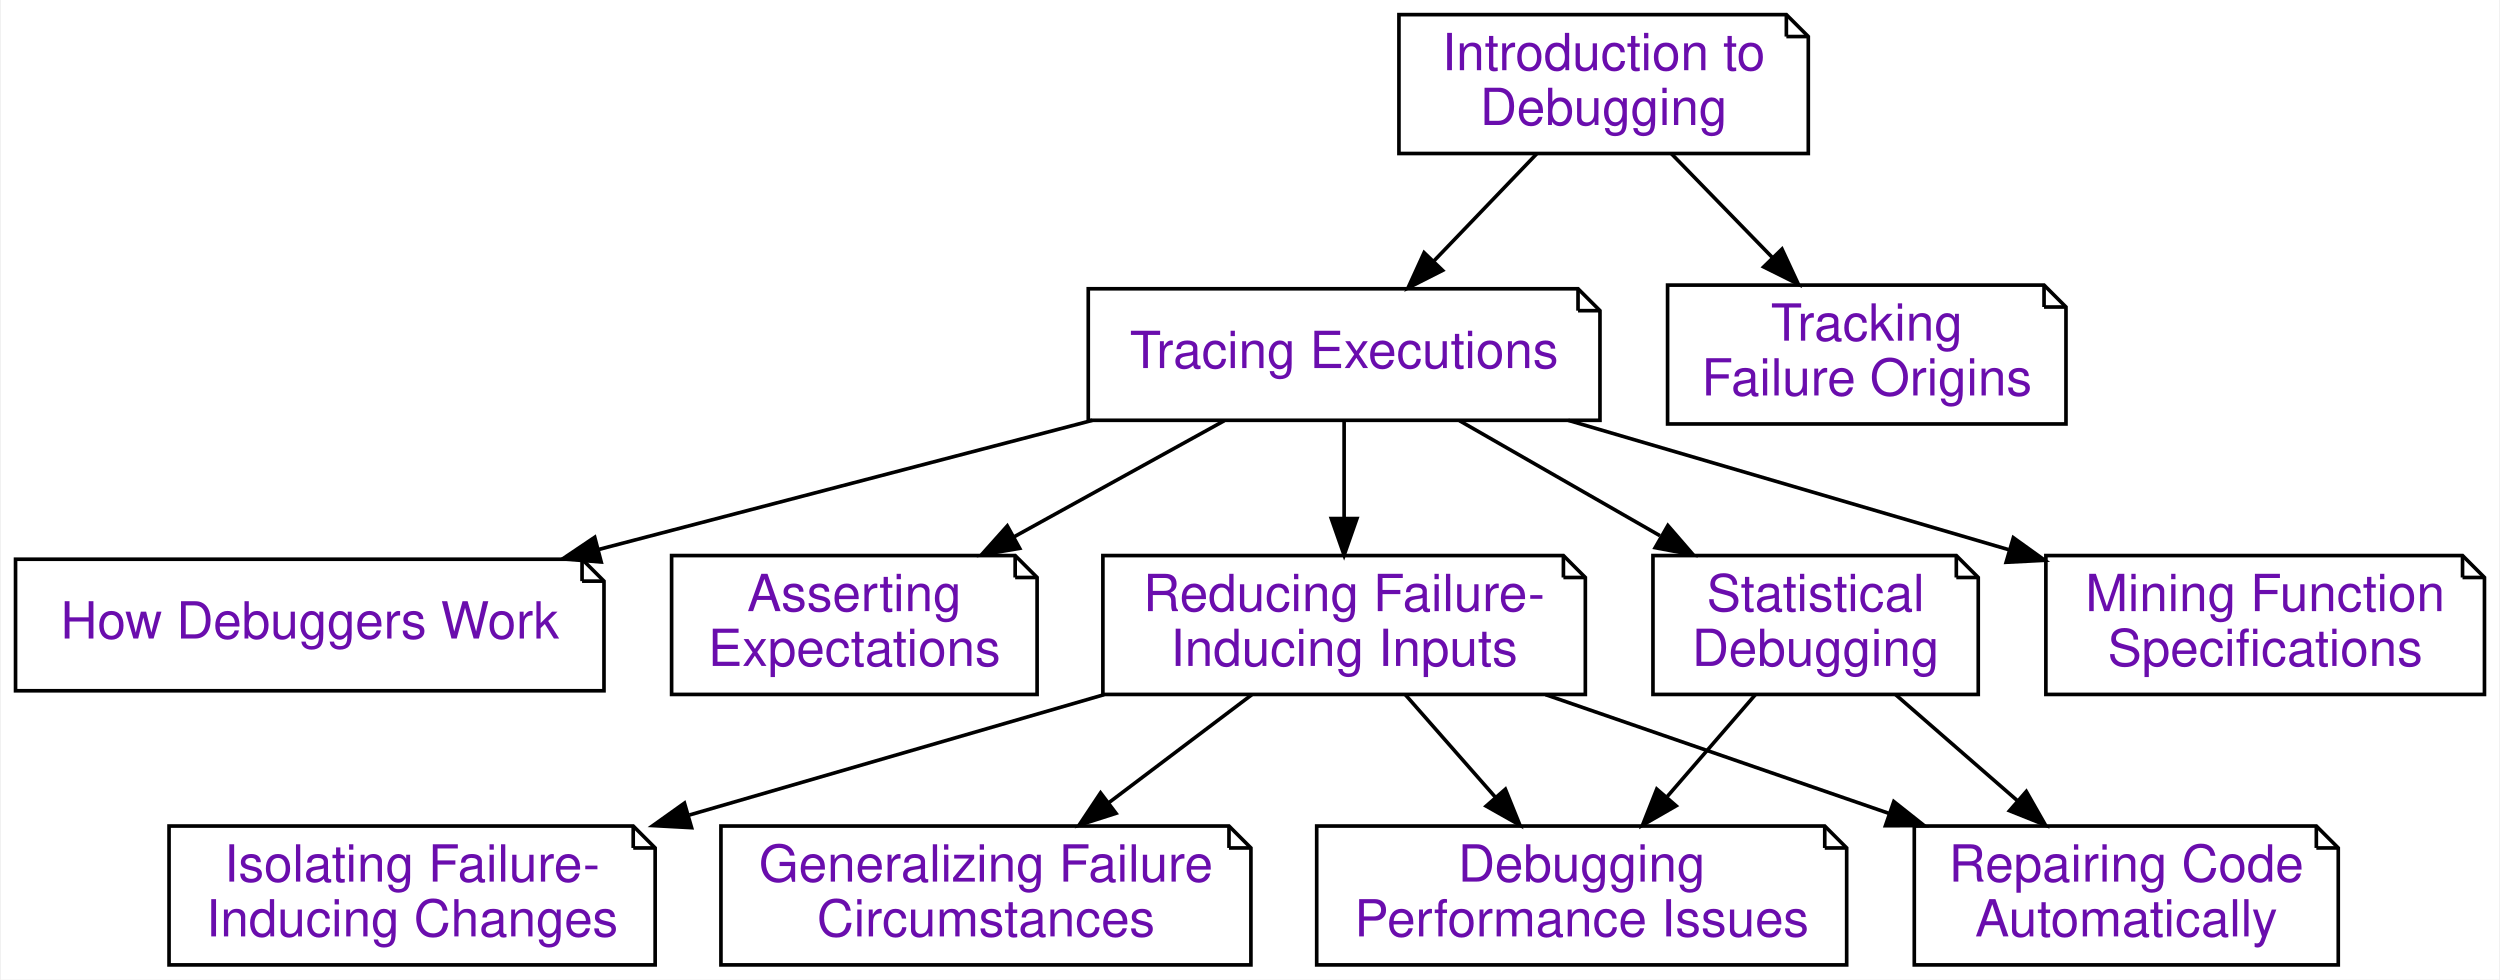
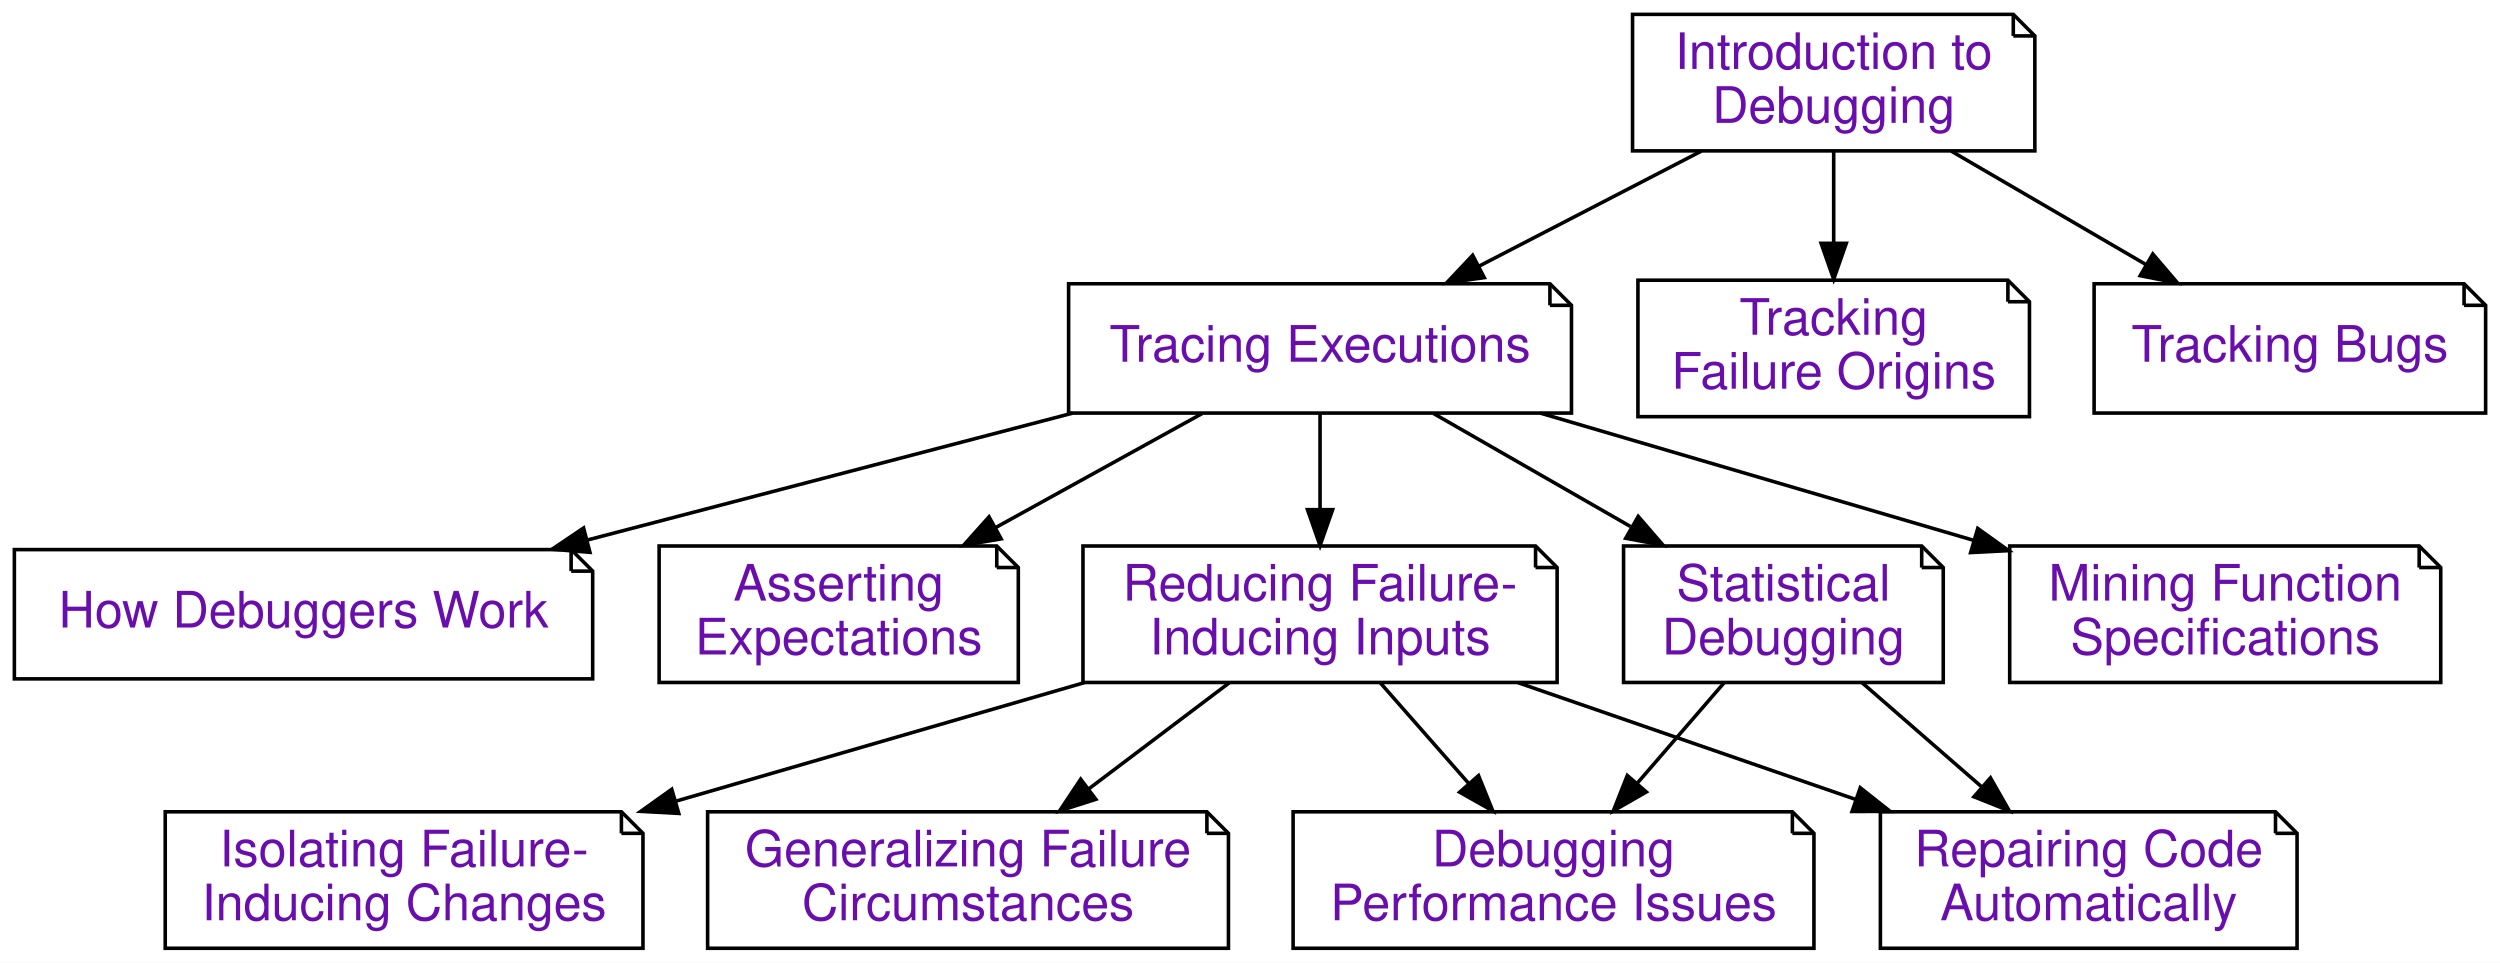
- <svg xmlns="http://www.w3.org/2000/svg" xmlns:xlink="http://www.w3.org/1999/xlink" width="684pt" height="268pt" viewBox="0.00 0.00 683.50 268.00">
+ <svg xmlns="http://www.w3.org/2000/svg" xmlns:xlink="http://www.w3.org/1999/xlink" width="696pt" height="268pt" viewBox="0.00 0.00 696.00 268.00">
  <g id="graph0" class="graph" transform="scale(1 1) rotate(0) translate(4 264)">
-     <polygon fill="#ffffff" stroke="transparent" points="-4,4 -4,-264 679.5,-264 679.5,4 -4,4" />
+     <polygon fill="#ffffff" stroke="transparent" points="-4,4 -4,-264 692,-264 692,4 -4,4" />
    <g id="node1" class="node">
      <g id="a_node1">
        <a xlink:href="Tracer.ipynb" xlink:title="Tracing Executions (Tracer)&#10;&#10;In this chapter, we show how to observe program state during an execution – a prerequisite for logging and interactive debugging. Thanks to the power of Python, we can do this in a few lines of code.">
          <polygon fill="#ffffff" stroke="#000000" points="427.5,-185 293.5,-185 293.5,-149 433.5,-149 433.5,-179 427.5,-185" />
          <polyline fill="none" stroke="#000000" points="427.5,-185 427.5,-179 " />
          <polyline fill="none" stroke="#000000" points="433.5,-179 427.5,-179 " />
          <text text-anchor="middle" x="363.5" y="-163.3" font-family="Raleway, Helvetica, Arial, sans-serif" font-size="14.00" fill="#6a0dad">Tracing Executions</text>
        </a>
      </g>
    </g>
    <g id="node2" class="node">
      <g id="a_node2">
        <a xlink:href="Debugger.ipynb" xlink:title="How Debuggers Work (Debugger)&#10;&#10;Interactive debuggers are tools that allow you to selectively observe the program state during an execution.  In this chapter, you will learn how such debuggers work – by building your own debugger.">
          <polygon fill="#ffffff" stroke="#000000" points="155,-111 0,-111 0,-75 161,-75 161,-105 155,-111" />
          <polyline fill="none" stroke="#000000" points="155,-111 155,-105 " />
          <polyline fill="none" stroke="#000000" points="161,-105 155,-105 " />
          <text text-anchor="middle" x="80.5" y="-89.3" font-family="Raleway, Helvetica, Arial, sans-serif" font-size="14.00" fill="#6a0dad">How Debuggers Work</text>
        </a>
      </g>
    </g>
    <g id="edge1" class="edge">
      <path fill="none" stroke="#000000" d="M294.632,-148.992C253.802,-138.316 201.901,-124.744 159.422,-113.637" />
      <polygon fill="#000000" stroke="#000000" points="160.237,-110.232 149.677,-111.089 158.466,-117.005 160.237,-110.232" />
    </g>
    <g id="node3" class="node">
      <g id="a_node3">
        <a xlink:href="Assertions.ipynb" xlink:title="Asserting Expectations (Assertions)&#10;&#10;In the previous chapters on tracing and interactive debugging, we have seen how to observe executions. By checking our observations against our expectations, we can find out when and how the program state is faulty. So far, we have assumed that this check would be done by humans – that is, us. However, having this check done by a computer, for instance as part of the execution, is infinitely more rigorous and efficient. In this chapter, we introduce techniques to specify our expectations and to check them at runtime, enabling us to detect faults right as they occur.">
          <polygon fill="#ffffff" stroke="#000000" points="273.5,-112 179.5,-112 179.5,-74 279.5,-74 279.5,-106 273.5,-112" />
          <polyline fill="none" stroke="#000000" points="273.5,-112 273.5,-106 " />
          <polyline fill="none" stroke="#000000" points="279.5,-106 273.5,-106 " />
          <text text-anchor="middle" x="229.5" y="-96.8" font-family="Raleway, Helvetica, Arial, sans-serif" font-size="14.00" fill="#6a0dad">Asserting</text>
          <text text-anchor="middle" x="229.5" y="-81.8" font-family="Raleway, Helvetica, Arial, sans-serif" font-size="14.00" fill="#6a0dad">Expectations</text>
        </a>
      </g>
    </g>
    <g id="edge2" class="edge">
      <path fill="none" stroke="#000000" d="M330.72,-148.898C313.408,-139.337 291.929,-127.475 273.217,-117.142" />
      <polygon fill="#000000" stroke="#000000" points="274.729,-113.979 264.284,-112.209 271.345,-120.107 274.729,-113.979" />
    </g>
    <g id="node4" class="node">
      <g id="a_node4">
        <a xlink:href="DeltaDebugger.ipynb" xlink:title="Reducing Failure-Inducing Inputs (DeltaDebugger)&#10;&#10;A standard problem in debugging is this: Your program fails after processing some large input. Only a part of this input, however, is responsible for the failure. Reducing the input to a failure-inducing minimum not only eases debugging – it also helps in understanding why and when the program fails. In this chapter, we present techniques that automatically reduce and simplify failure-inducing inputs to a minimum, notably the popular Delta Debugging technique.">
          <polygon fill="#ffffff" stroke="#000000" points="423.5,-112 297.5,-112 297.5,-74 429.5,-74 429.5,-106 423.5,-112" />
          <polyline fill="none" stroke="#000000" points="423.5,-112 423.5,-106 " />
          <polyline fill="none" stroke="#000000" points="429.5,-106 423.5,-106 " />
          <text text-anchor="middle" x="363.5" y="-96.8" font-family="Raleway, Helvetica, Arial, sans-serif" font-size="14.00" fill="#6a0dad">Reducing Failure-</text>
          <text text-anchor="middle" x="363.5" y="-81.8" font-family="Raleway, Helvetica, Arial, sans-serif" font-size="14.00" fill="#6a0dad">Inducing Inputs</text>
        </a>
      </g>
    </g>
    <g id="edge3" class="edge">
      <path fill="none" stroke="#000000" d="M363.5,-148.708C363.5,-140.71 363.5,-131.129 363.5,-122.186" />
      <polygon fill="#000000" stroke="#000000" points="367,-122.114 363.5,-112.114 360,-122.114 367,-122.114" />
    </g>
    <g id="node5" class="node">
      <g id="a_node5">
        <a xlink:href="StatisticalDebugger.ipynb" xlink:title="Statistical Debugging (StatisticalDebugger)&#10;&#10;In this chapter, we introduce statistical debugging – the idea that specific events during execution could be statistically correlated with failures. We start with coverage of individual lines and then proceed towards further execution features.">
          <polygon fill="#ffffff" stroke="#000000" points="531,-112 448,-112 448,-74 537,-74 537,-106 531,-112" />
          <polyline fill="none" stroke="#000000" points="531,-112 531,-106 " />
          <polyline fill="none" stroke="#000000" points="537,-106 531,-106 " />
          <text text-anchor="middle" x="492.5" y="-96.8" font-family="Raleway, Helvetica, Arial, sans-serif" font-size="14.00" fill="#6a0dad">Statistical</text>
          <text text-anchor="middle" x="492.5" y="-81.8" font-family="Raleway, Helvetica, Arial, sans-serif" font-size="14.00" fill="#6a0dad">Debugging</text>
        </a>
      </g>
    </g>
    <g id="edge4" class="edge">
      <path fill="none" stroke="#000000" d="M395.057,-148.898C411.572,-139.424 432.025,-127.691 449.923,-117.424" />
      <polygon fill="#000000" stroke="#000000" points="452.082,-120.221 459.014,-112.209 448.599,-114.149 452.082,-120.221" />
    </g>
    <g id="node6" class="node">
      <g id="a_node6">
        <a xlink:href="DynamicInvariants.ipynb" xlink:title="Mining Function Specifications (DynamicInvariants)&#10;&#10;In the chapter on assertions, we have seen how important it is to check whether the result is as expected.  In this chapter, we introduce a technique that allows us to mine function specifications from a set of given executions, resulting in abstract and formal descriptions of what the function expects and what it delivers.">
          <polygon fill="#ffffff" stroke="#000000" points="669.5,-112 555.5,-112 555.5,-74 675.5,-74 675.5,-106 669.5,-112" />
          <polyline fill="none" stroke="#000000" points="669.5,-112 669.5,-106 " />
          <polyline fill="none" stroke="#000000" points="675.5,-106 669.5,-106 " />
          <text text-anchor="middle" x="615.5" y="-96.8" font-family="Raleway, Helvetica, Arial, sans-serif" font-size="14.00" fill="#6a0dad">Mining Function</text>
          <text text-anchor="middle" x="615.5" y="-81.8" font-family="Raleway, Helvetica, Arial, sans-serif" font-size="14.00" fill="#6a0dad">Specifications</text>
        </a>
      </g>
    </g>
    <g id="edge5" class="edge">
      <path fill="none" stroke="#000000" d="M424.824,-148.992C461.201,-138.31 507.445,-124.731 545.281,-113.62" />
      <polygon fill="#000000" stroke="#000000" points="546.601,-116.88 555.21,-110.704 544.629,-110.164 546.601,-116.88" />
    </g>
-     <g id="node9" class="node">
-       <g id="a_node9">
+     <g id="node10" class="node">
+       <g id="a_node10">
        <a xlink:href="ChangeDebugger.ipynb" xlink:title="Isolating Failure-Inducing Changes (ChangeDebugger)&#10;&#10;&quot;Yesterday, my program worked. Today, it does not. Why?&quot; In debugging, as elsewhere in software development, code keeps on changing. Thus, it can happen that a piece of code that yesterday was working perfectly, today no longer runs – because we (or others) have made some changes to it that cause it to fail. The good news is that for debugging, we can actually exploit this version history to narrow down the changes that caused the failure – be it by us or by others.">
          <polygon fill="#ffffff" stroke="#000000" points="169,-38 42,-38 42,0 175,0 175,-32 169,-38" />
          <polyline fill="none" stroke="#000000" points="169,-38 169,-32 " />
          <polyline fill="none" stroke="#000000" points="175,-32 169,-32 " />
          <text text-anchor="middle" x="108.5" y="-22.8" font-family="Raleway, Helvetica, Arial, sans-serif" font-size="14.00" fill="#6a0dad">Isolating Failure-</text>
          <text text-anchor="middle" x="108.5" y="-7.8" font-family="Raleway, Helvetica, Arial, sans-serif" font-size="14.00" fill="#6a0dad">Inducing Changes</text>
        </a>
      </g>
    </g>
-     <g id="edge8" class="edge">
+     <g id="edge9" class="edge">
      <path fill="none" stroke="#000000" d="M297.831,-73.943C263.165,-63.883 220.453,-51.489 184.376,-41.019" />
      <polygon fill="#000000" stroke="#000000" points="184.968,-37.547 174.389,-38.121 183.017,-44.269 184.968,-37.547" />
    </g>
-     <g id="node10" class="node">
-       <g id="a_node10">
+     <g id="node11" class="node">
+       <g id="a_node11">
        <a xlink:href="DDSetDebugger.ipynb" xlink:title="Generalizing Failure Circumstances (DDSetDebugger)&#10;&#10;One central question in debugging is: Does this bug occur in other situations, too? In this chapter, we present a technique that is set to generalize the circumstances under which a failure occurs. The DDSET algorithm takes a failure-inducing input, breaks it into individual elements. For each element, it tries to find whether it can be replaced by others in the same category, and if so, it generalizes the concrete element to the very category. The result is a pattern that characterizes the failure condition: &quot;The failure occurs for all inputs of the form (&lt;expr&gt; * &lt;expr&gt;).">
          <polygon fill="#ffffff" stroke="#000000" points="332,-38 193,-38 193,0 338,0 338,-32 332,-38" />
          <polyline fill="none" stroke="#000000" points="332,-38 332,-32 " />
          <polyline fill="none" stroke="#000000" points="338,-32 332,-32 " />
          <text text-anchor="middle" x="265.5" y="-22.8" font-family="Raleway, Helvetica, Arial, sans-serif" font-size="14.00" fill="#6a0dad">Generalizing Failure</text>
          <text text-anchor="middle" x="265.5" y="-7.8" font-family="Raleway, Helvetica, Arial, sans-serif" font-size="14.00" fill="#6a0dad">Circumstances</text>
        </a>
      </g>
    </g>
-     <g id="edge9" class="edge">
+     <g id="edge10" class="edge">
      <path fill="none" stroke="#000000" d="M338.263,-73.943C326.353,-64.95 311.972,-54.091 299.151,-44.41" />
      <polygon fill="#000000" stroke="#000000" points="301.082,-41.482 290.993,-38.249 296.864,-47.069 301.082,-41.482" />
    </g>
-     <g id="node11" class="node">
-       <g id="a_node11">
+     <g id="node12" class="node">
+       <g id="a_node12">
        <a xlink:href="PerformanceDebugger.ipynb" xlink:title="Debugging Performance Issues (PerformanceDebugger)&#10;&#10;Most chapters of this book deal with functional issues – that is, issues related to the functionality (or its absence) of the code in question. However, debugging can also involve nonfunctional issues, however – performance, usability, reliability, and more. In this chapter, we give a short introduction on how to debug such nonfunctional issues, notably performance issues.">
          <polygon fill="#ffffff" stroke="#000000" points="495,-38 356,-38 356,0 501,0 501,-32 495,-38" />
          <polyline fill="none" stroke="#000000" points="495,-38 495,-32 " />
          <polyline fill="none" stroke="#000000" points="501,-32 495,-32 " />
          <text text-anchor="middle" x="428.5" y="-22.8" font-family="Raleway, Helvetica, Arial, sans-serif" font-size="14.00" fill="#6a0dad">Debugging</text>
          <text text-anchor="middle" x="428.5" y="-7.8" font-family="Raleway, Helvetica, Arial, sans-serif" font-size="14.00" fill="#6a0dad">Performance Issues</text>
        </a>
      </g>
    </g>
-     <g id="edge10" class="edge">
+     <g id="edge11" class="edge">
      <path fill="none" stroke="#000000" d="M380.239,-73.943C387.762,-65.378 396.772,-55.121 404.959,-45.801" />
      <polygon fill="#000000" stroke="#000000" points="407.622,-48.072 411.592,-38.249 402.363,-43.453 407.622,-48.072" />
    </g>
-     <g id="node12" class="node">
-       <g id="a_node12">
+     <g id="node13" class="node">
+       <g id="a_node13">
        <a xlink:href="Repairer.ipynb" xlink:title="Repairing Code Automatically (Repairer)&#10;&#10;So far, we have discussed how to track failures and how to locate defects in code. Let us now discuss how to repair defects – that is, to correct the code such that the failure no longer occurs. We will discuss how to repair code automatically – by systematically searching through possible fixes and evolving the most promising candidates.">
          <polygon fill="#ffffff" stroke="#000000" points="629.5,-38 519.5,-38 519.5,0 635.5,0 635.5,-32 629.5,-38" />
          <polyline fill="none" stroke="#000000" points="629.5,-38 629.5,-32 " />
          <polyline fill="none" stroke="#000000" points="635.5,-32 629.5,-32 " />
          <text text-anchor="middle" x="577.5" y="-22.8" font-family="Raleway, Helvetica, Arial, sans-serif" font-size="14.00" fill="#6a0dad">Repairing Code</text>
          <text text-anchor="middle" x="577.5" y="-7.8" font-family="Raleway, Helvetica, Arial, sans-serif" font-size="14.00" fill="#6a0dad">Automatically</text>
        </a>
      </g>
    </g>
-     <g id="edge11" class="edge">
+     <g id="edge12" class="edge">
      <path fill="none" stroke="#000000" d="M418.61,-73.943C447.329,-64.012 482.629,-51.806 512.656,-41.423" />
      <polygon fill="#000000" stroke="#000000" points="513.898,-44.697 522.205,-38.121 511.61,-38.081 513.898,-44.697" />
    </g>
-     <g id="edge12" class="edge">
+     <g id="edge13" class="edge">
      <path fill="none" stroke="#000000" d="M476.018,-73.943C468.685,-65.464 459.917,-55.326 451.921,-46.081" />
      <polygon fill="#000000" stroke="#000000" points="454.337,-43.524 445.148,-38.249 449.042,-48.103 454.337,-43.524" />
    </g>
-     <g id="edge13" class="edge">
+     <g id="edge14" class="edge">
      <path fill="none" stroke="#000000" d="M514.39,-73.943C524.523,-65.121 536.718,-54.504 547.676,-44.965" />
      <polygon fill="#000000" stroke="#000000" points="550.145,-47.456 555.389,-38.249 545.549,-42.176 550.145,-47.456" />
    </g>
    <g id="node7" class="node">
      <g id="a_node7">
        <a xlink:href="Intro_Debugging.ipynb" xlink:title="Introduction to Debugging (Intro_Debugging)&#10;&#10;In this book, we want to explore debugging - the art and science of fixing bugs in computer software. In particular, we want to explore techniques that automatically answer questions like: Where is the bug? When does it occur? And how can we repair it? But before we start automating the debugging process, we first need to understand what this process is.">
-           <polygon fill="#ffffff" stroke="#000000" points="484.5,-260 378.5,-260 378.5,-222 490.5,-222 490.5,-254 484.5,-260" />
-           <polyline fill="none" stroke="#000000" points="484.5,-260 484.5,-254 " />
-           <polyline fill="none" stroke="#000000" points="490.5,-254 484.5,-254 " />
-           <text text-anchor="middle" x="434.5" y="-244.8" font-family="Raleway, Helvetica, Arial, sans-serif" font-size="14.00" fill="#6a0dad">Introduction to</text>
-           <text text-anchor="middle" x="434.5" y="-229.8" font-family="Raleway, Helvetica, Arial, sans-serif" font-size="14.00" fill="#6a0dad">Debugging</text>
+           <polygon fill="#ffffff" stroke="#000000" points="556.5,-260 450.5,-260 450.5,-222 562.5,-222 562.5,-254 556.5,-260" />
+           <polyline fill="none" stroke="#000000" points="556.5,-260 556.5,-254 " />
+           <polyline fill="none" stroke="#000000" points="562.5,-254 556.5,-254 " />
+           <text text-anchor="middle" x="506.5" y="-244.8" font-family="Raleway, Helvetica, Arial, sans-serif" font-size="14.00" fill="#6a0dad">Introduction to</text>
+           <text text-anchor="middle" x="506.5" y="-229.8" font-family="Raleway, Helvetica, Arial, sans-serif" font-size="14.00" fill="#6a0dad">Debugging</text>
        </a>
      </g>
    </g>
    <g id="edge6" class="edge">
-       <path fill="none" stroke="#000000" d="M416.216,-221.943C407.657,-213.023 397.336,-202.266 388.104,-192.644" />
-       <polygon fill="#000000" stroke="#000000" points="390.437,-190.019 380.988,-185.227 385.386,-194.866 390.437,-190.019" />
+       <path fill="none" stroke="#000000" d="M469.674,-221.943C450.814,-212.183 427.707,-200.226 407.871,-189.961" />
+       <polygon fill="#000000" stroke="#000000" points="409.212,-186.714 398.722,-185.227 405.995,-192.931 409.212,-186.714" />
    </g>
    <g id="node8" class="node">
      <g id="a_node8">
        <a xlink:href="Slicer.ipynb" xlink:title="Tracking Failure Origins (Slicer)&#10;&#10;The question of &quot;Where does this value come from?&quot; is fundamental for debugging. Which earlier variables could possibly have influenced the current erroneous state? And how did their values come to be?">
          <polygon fill="#ffffff" stroke="#000000" points="555,-186 452,-186 452,-148 561,-148 561,-180 555,-186" />
          <polyline fill="none" stroke="#000000" points="555,-186 555,-180 " />
          <polyline fill="none" stroke="#000000" points="561,-180 555,-180 " />
          <text text-anchor="middle" x="506.5" y="-170.8" font-family="Raleway, Helvetica, Arial, sans-serif" font-size="14.00" fill="#6a0dad">Tracking </text>
          <text text-anchor="middle" x="506.5" y="-155.8" font-family="Raleway, Helvetica, Arial, sans-serif" font-size="14.00" fill="#6a0dad">Failure Origins</text>
        </a>
      </g>
    </g>
    <g id="edge7" class="edge">
-       <path fill="none" stroke="#000000" d="M453.042,-221.943C461.458,-213.293 471.555,-202.916 480.695,-193.521" />
-       <polygon fill="#000000" stroke="#000000" points="483.306,-195.857 487.771,-186.25 478.289,-190.976 483.306,-195.857" />
+       <path fill="none" stroke="#000000" d="M506.5,-221.943C506.5,-214.149 506.5,-204.954 506.5,-196.338" />
+       <polygon fill="#000000" stroke="#000000" points="510,-196.249 506.5,-186.25 503,-196.25 510,-196.249" />
+     </g>
+     <g id="node9" class="node">
+       <g id="a_node9">
+         <a xlink:href="Tracking.ipynb" xlink:title="Tracking Bugs (Tracking)&#10;&#10;So far, we have assumed that failures would be discovered and fixed by a single programmer during development. But what if the user who discovers a bug is different from the developer who eventually fixes it? In this case, users have to report bugs, and one needs to ensure that reported bugs are systematically tracked. This is the job of dedicated bug tracking systems, which we will discuss (and demo) in this chapter.">
+           <polygon fill="#ffffff" stroke="#000000" points="682,-185 579,-185 579,-149 688,-149 688,-179 682,-185" />
+           <polyline fill="none" stroke="#000000" points="682,-185 682,-179 " />
+           <polyline fill="none" stroke="#000000" points="688,-179 682,-179 " />
+           <text text-anchor="middle" x="633.5" y="-163.3" font-family="Raleway, Helvetica, Arial, sans-serif" font-size="14.00" fill="#6a0dad">Tracking Bugs</text>
+         </a>
+       </g>
+     </g>
+     <g id="edge8" class="edge">
+       <path fill="none" stroke="#000000" d="M539.206,-221.943C555.728,-212.316 575.921,-200.55 593.375,-190.38" />
+       <polygon fill="#000000" stroke="#000000" points="595.341,-193.286 602.219,-185.227 591.816,-187.237 595.341,-193.286" />
    </g>
  </g>
</svg>
